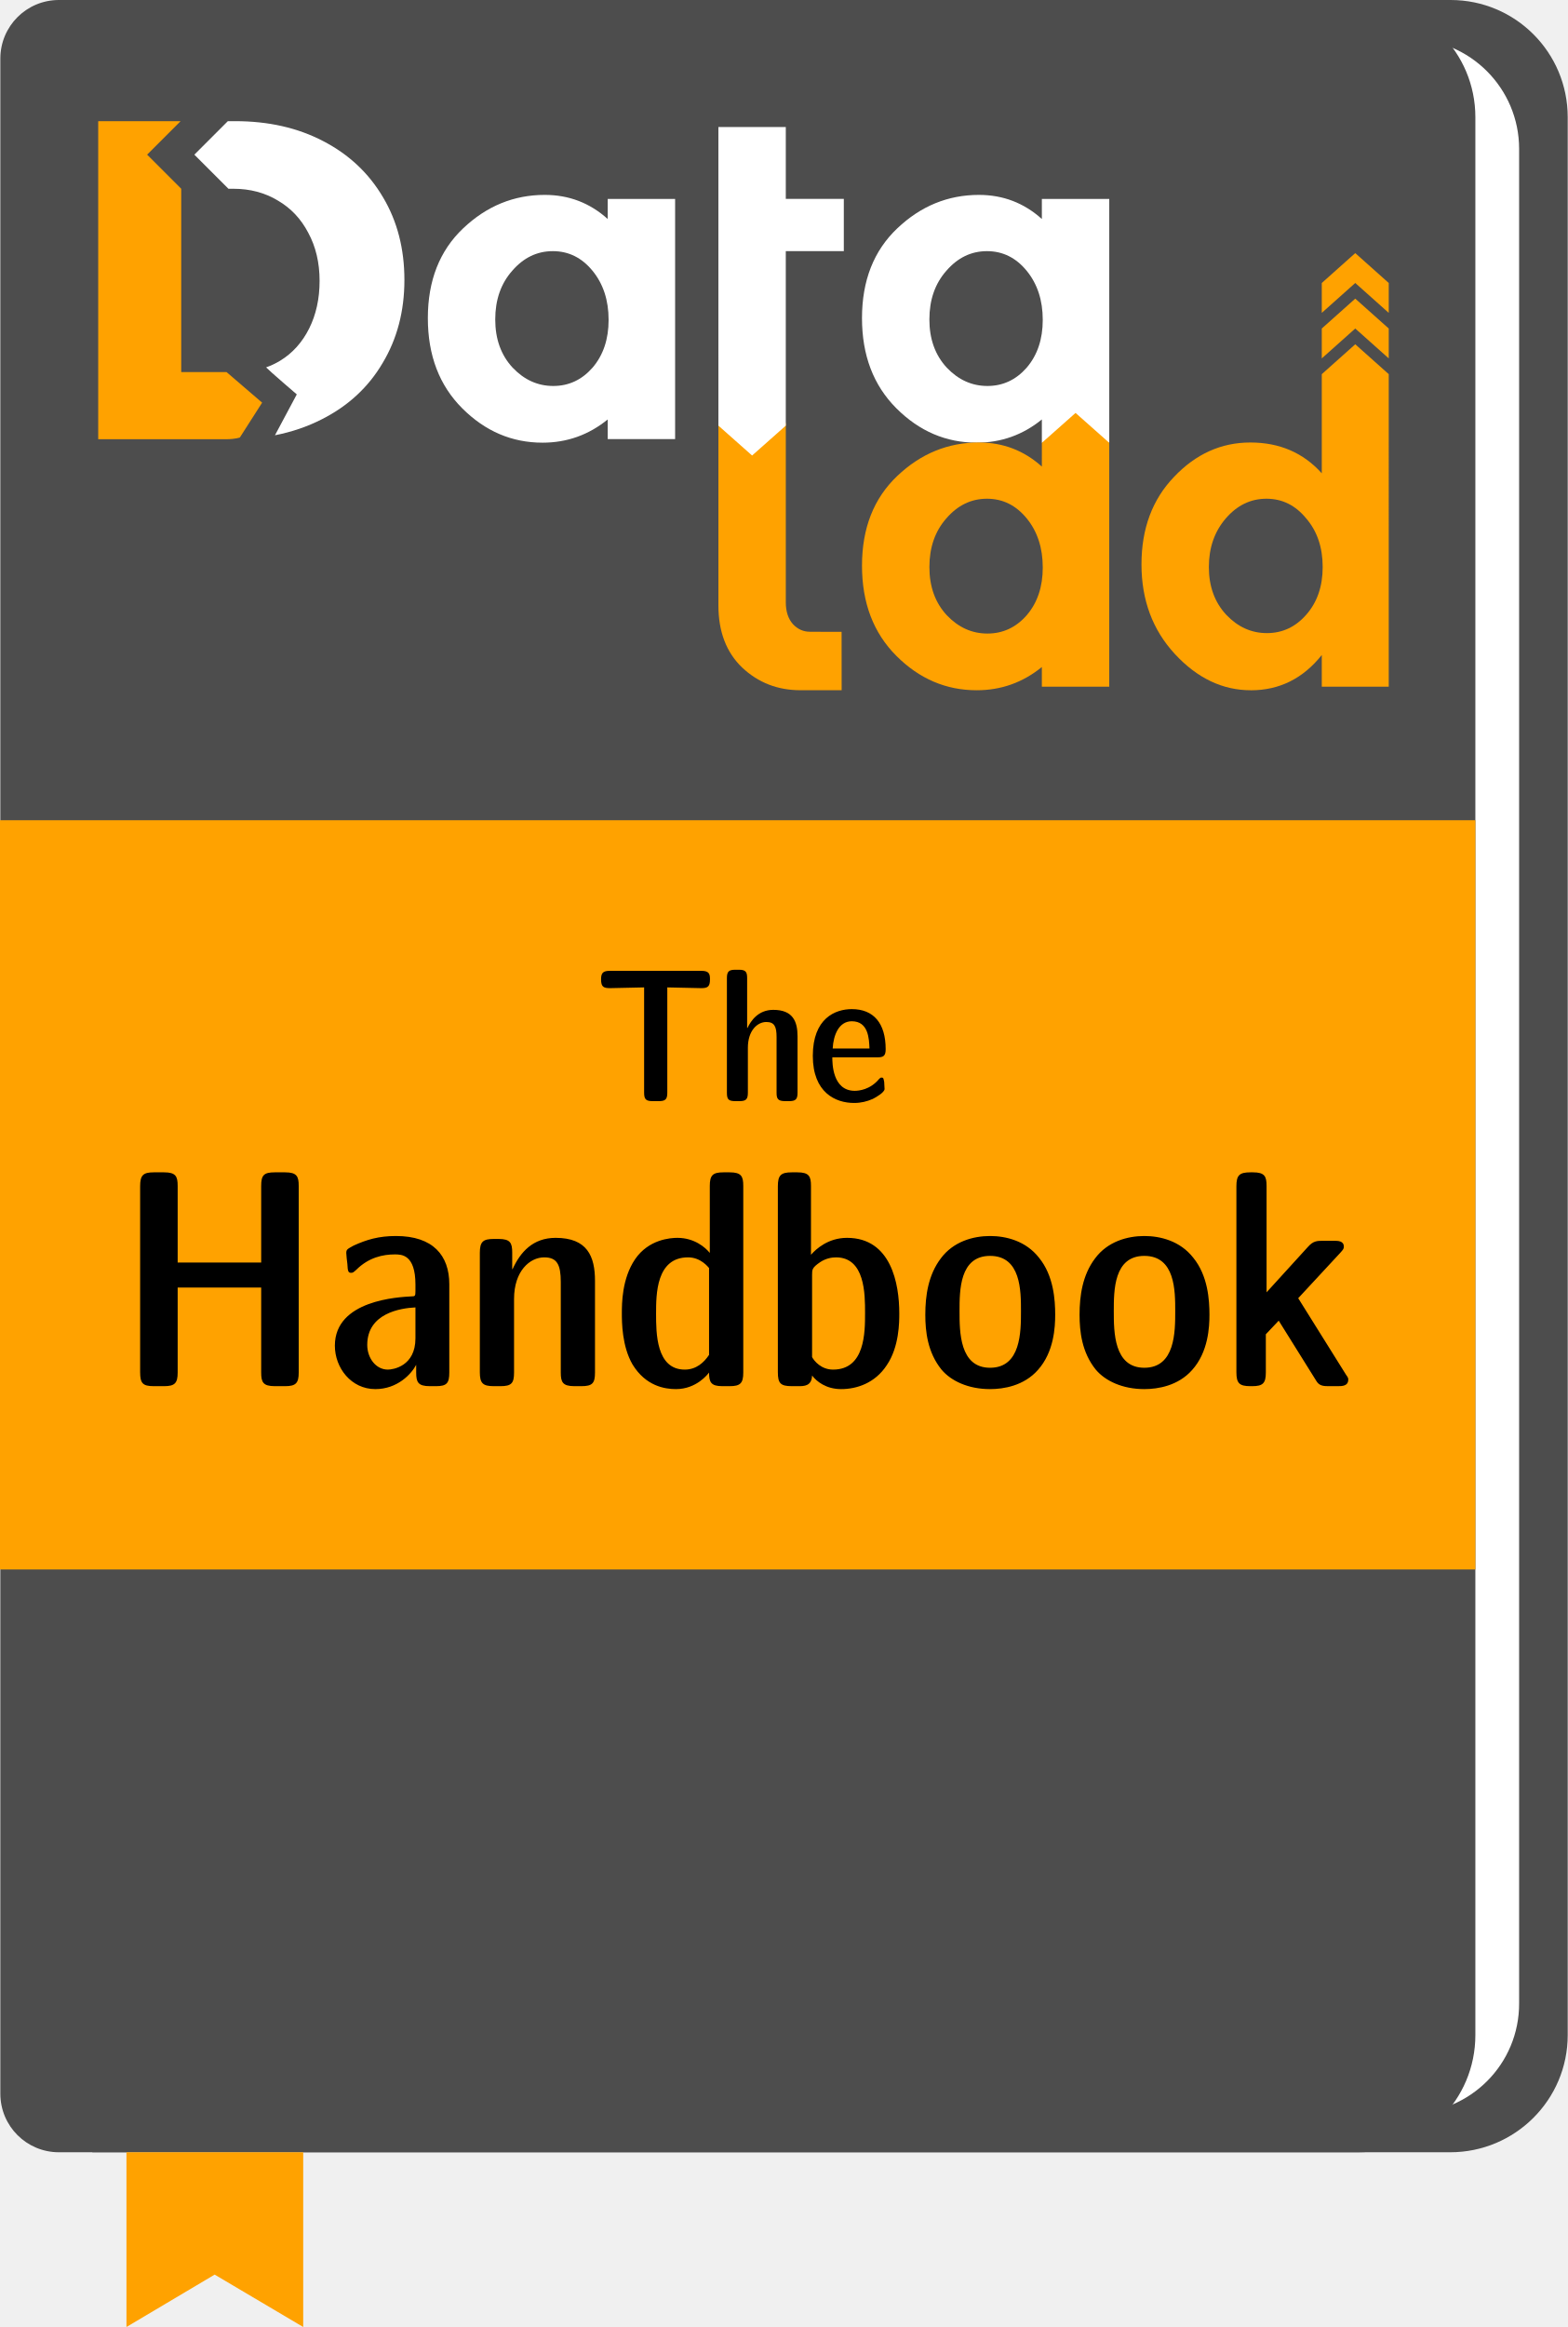
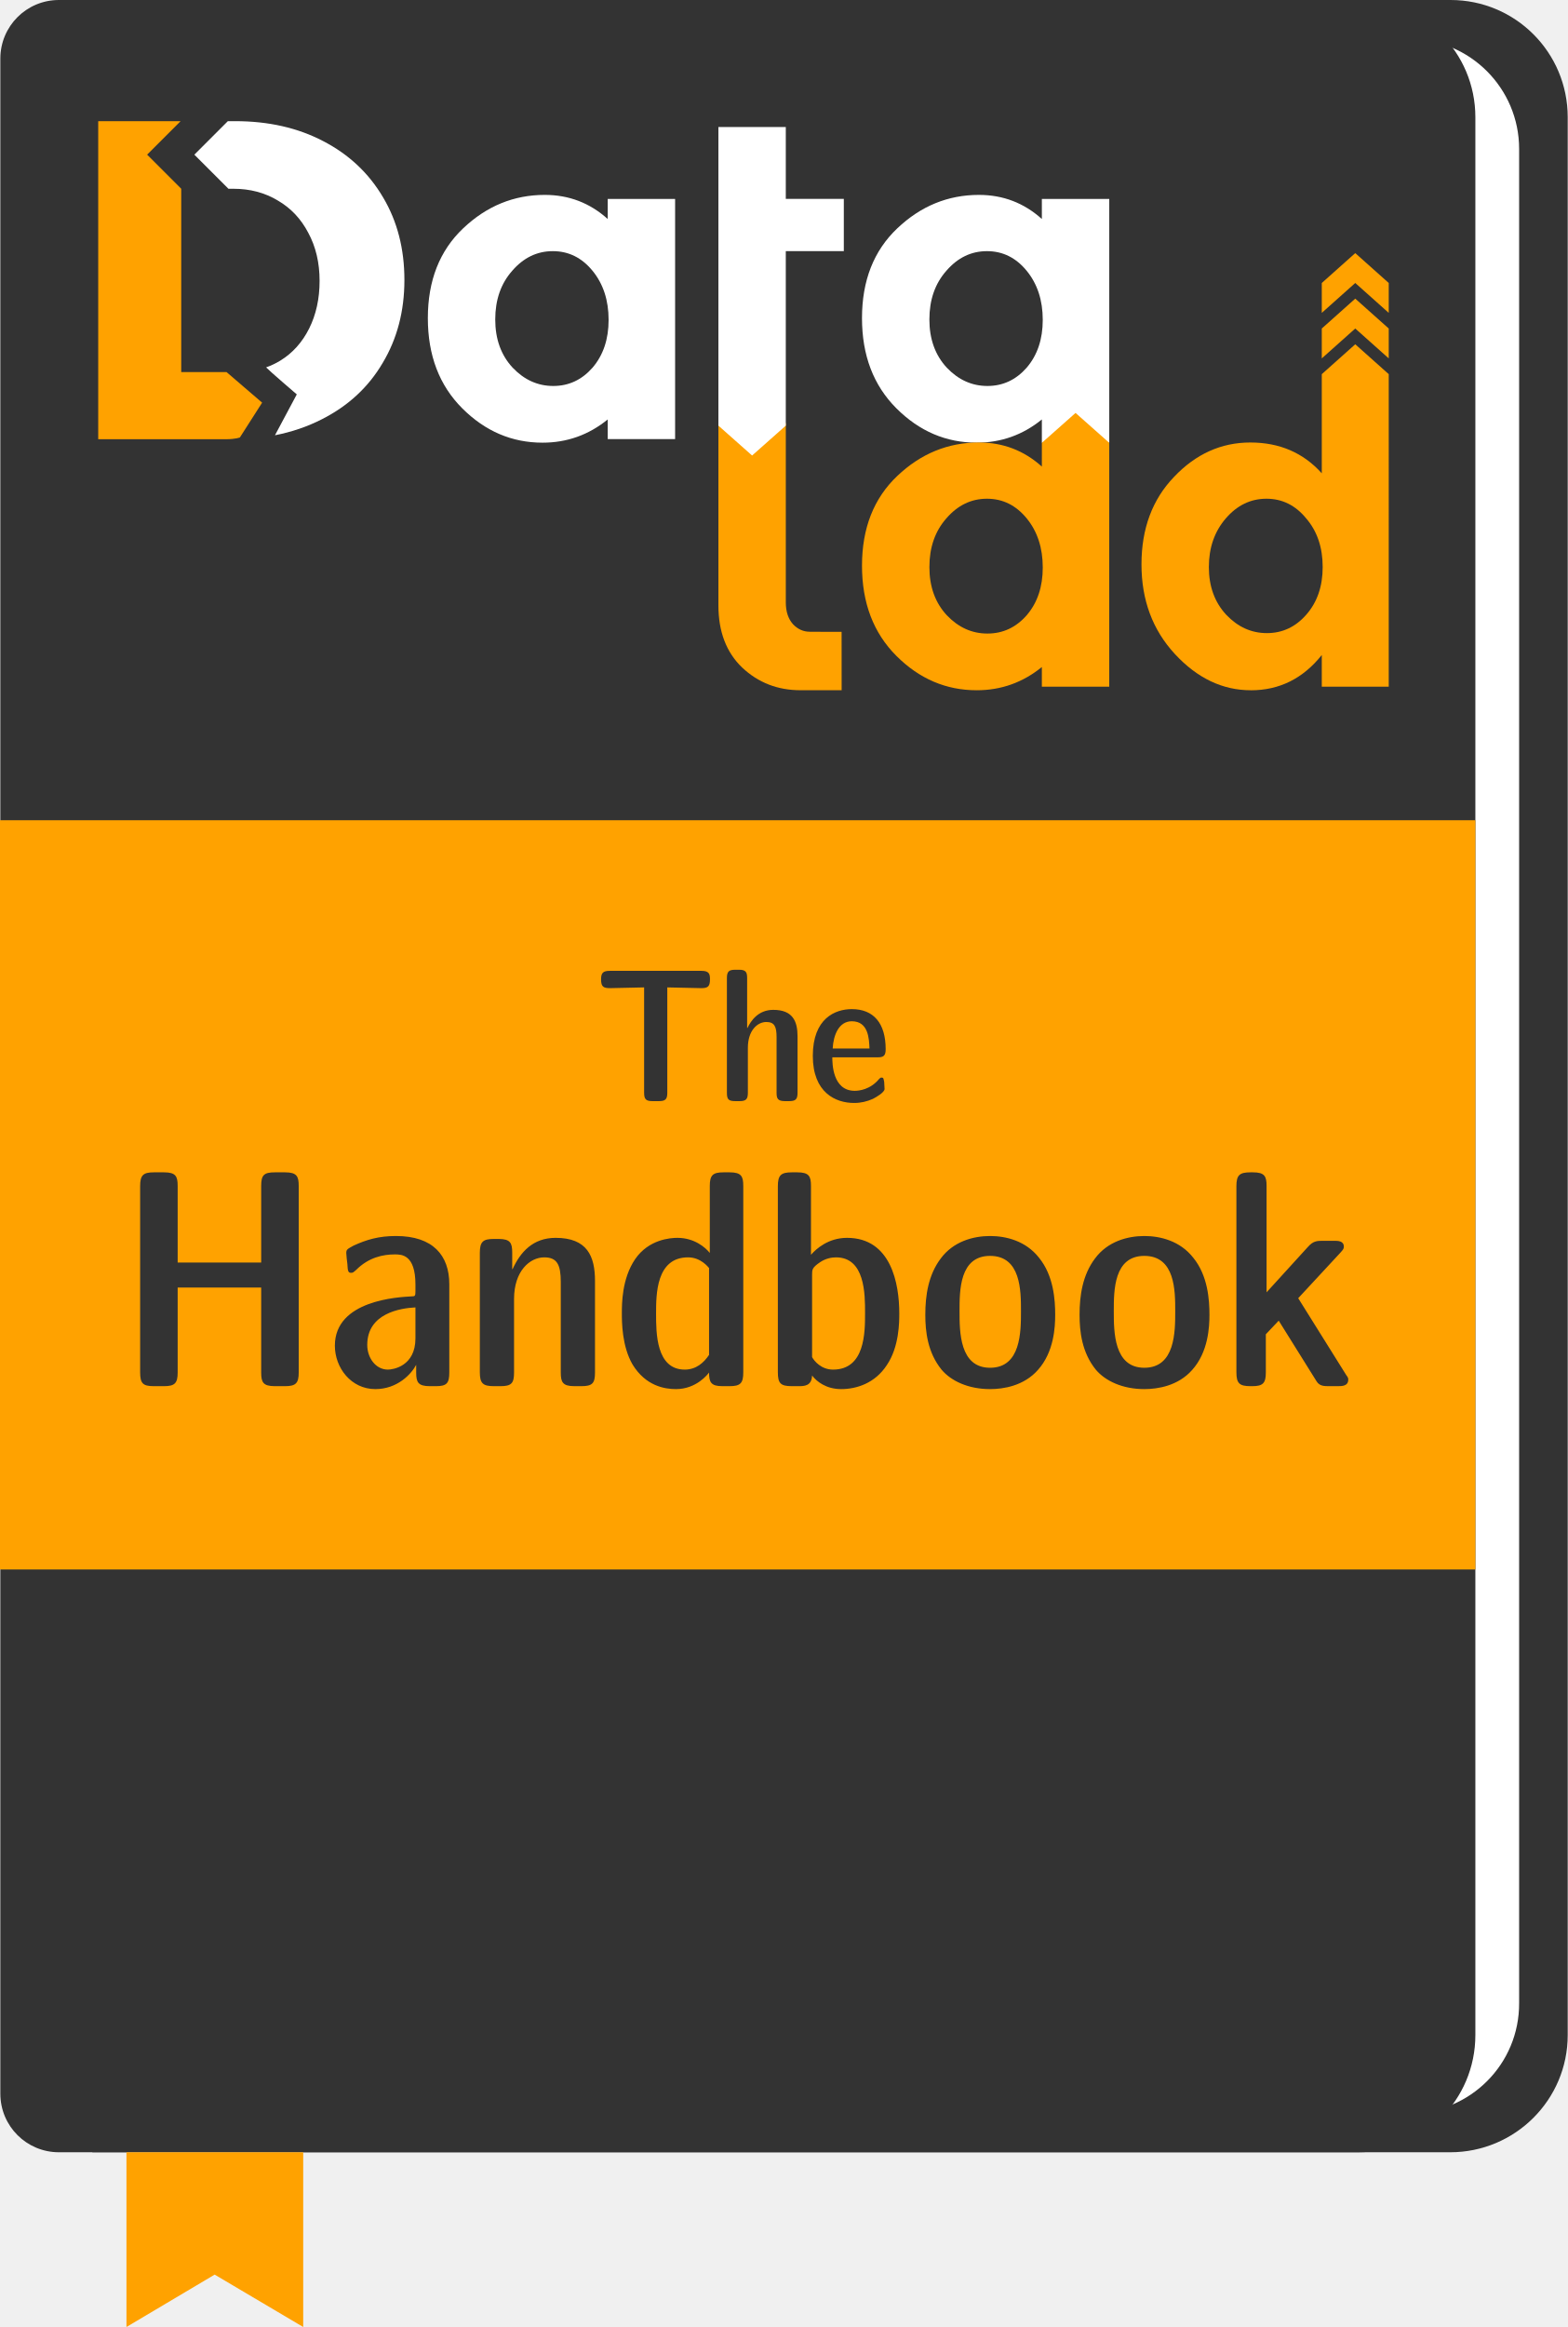
<svg xmlns="http://www.w3.org/2000/svg" width="120.385mm" height="178.647mm" viewBox="0 0 120.385 178.647" version="1.1" id="svg8">
  <defs id="defs2" />
  <g id="layer1" transform="translate(83.15598,-69.84529)">
    <g id="g1263" transform="matrix(0.2645833,0,0,0.2645833,-149.9633,32.16862)">
-       <path id="path1251" d="M 673.4,766.9 H 279.3 V 142.4 h 394.2 c 18.8,0 34,15.2 34,34 v 556.5 c 0,18.8 -15.3,34 -34.1,34 z" class="st0" style="fill:#4d4d4d" />
+       <path id="path1251" d="M 673.4,766.9 H 279.3 V 142.4 h 394.2 c 18.8,0 34,15.2 34,34 v 556.5 c 0,18.8 -15.3,34 -34.1,34 z" class="st0" style="fill:#333;fill-opacity:1" />
      <path id="path1253" d="m 661.5,755.6 h -379 V 153.7 h 379 c 17.6,0 31.9,14.3 31.9,31.9 v 538 c 0.1,17.7 -14.2,32 -31.9,32 z" class="st1" style="fill:white" />
-       <path id="path1255" d="M 646.7,766.9 H 269.6 c -9.4,0 -17,-7.6 -17,-17 V 159.4 c 0,-9.4 7.6,-17 17,-17 h 377.1 c 18.8,0 34,15.2 34,34 v 556.5 c 0,18.8 -15.2,34 -34,34 z" class="st0" style="fill:#4d4d4d" />
+       <path id="path1255" d="M 646.7,766.9 H 269.6 c -9.4,0 -17,-7.6 -17,-17 V 159.4 c 0,-9.4 7.6,-17 17,-17 h 377.1 c 18.8,0 34,15.2 34,34 v 556.5 c 0,18.8 -15.2,34 -34,34 z" class="st0" style="fill:#333;fill-opacity:1" />
      <rect id="rect1257" height="217.4" width="428.2" class="st2" y="380.4" x="252.5" style="fill:#ffa200;fill-opacity:1" />
      <polygon id="polygon1261" points="289.2,766.9 289.2,817.6 314.8,802.4 340.5,817.6 340.5,766.9 " class="st2" style="fill:#ffa200;fill-opacity:1" />
    </g>
    <g id="g1076" transform="matrix(1.349361,0,0,1.349361,-75.61356,79.14762)">
      <g transform="translate(-10.07621,-8.721249)" style="display:inline" id="layer8">
        <g id="flowRoot4504-8-4" style="font-style:normal;font-variant:normal;font-weight:bold;font-stretch:normal;font-size:20px;line-height:25px;font-family:Arial;-inkscape-font-specification:'Arial, Bold';text-align:start;letter-spacing:0px;word-spacing:0px;writing-mode:lr-tb;text-anchor:start;display:inline;opacity:1;fill:black;fill-opacity:1;stroke:none;stroke-width:1px;stroke-linecap:butt;stroke-linejoin:miter;stroke-opacity:1" transform="matrix(0.2645833,0,0,0.2645833,23.91175,-45.38854)" aria-label="lad">
          <path id="path4584-3" style="font-style:normal;font-variant:normal;font-weight:bold;font-stretch:normal;font-size:96px;font-family:'Montserrat Alternates';-inkscape-font-specification:'Montserrat Alternates Bold';fill:#ffa200;fill-opacity:1" d="m 95.601,269.443 -0.001,38.523 c -5.7e-5,1.984 0.513,3.552 1.537,4.704 1.024,1.088 2.24,1.632 3.648,1.632 2.688,0 3.651,0.033 6.816,0.021 l 0.01,12.552 c -5.187,0.009 -3.85,0.003 -8.842,0.003 -4.928,0 -9.12,-1.632 -12.576,-4.896 -3.392,-3.264 -5.088,-7.712 -5.088,-13.344 v -39.194 z" />
        </g>
        <path id="path4588-1" style="font-style:normal;font-variant:normal;font-weight:bold;font-stretch:normal;font-size:96px;line-height:25px;font-family:'Montserrat Alternates';-inkscape-font-specification:'Montserrat Alternates Bold';text-align:start;letter-spacing:0px;word-spacing:0px;writing-mode:lr-tb;text-anchor:start;opacity:1;fill:#ffa200;fill-opacity:1;stroke:none;stroke-width:0.265px;stroke-linecap:butt;stroke-linejoin:miter;stroke-opacity:1" d="m 75.67,41.099 c -1.609,0 -3.048,-0.686 -4.318,-2.057 -1.27,-1.372 -1.905,-3.073 -1.905,-5.105 0,-2.032 0.618,-3.691 1.854,-4.978 1.236,-1.304 2.684,-1.956 4.343,-1.956 1.659,0 3.014,0.584 4.064,1.753 l 1.77e-4,-5.641 1.905,-1.7 1.905,1.7 -1.77e-4,17.782 h -3.81 v -1.803 c -1.067,1.338 -2.413,2.007 -4.039,2.007 z m -2.388,-7.01 c 0,1.101 0.33,2.007 0.991,2.718 0.66,0.694 1.431,1.041 2.311,1.041 0.881,0 1.626,-0.347 2.235,-1.041 0.627,-0.711 0.94,-1.617 0.94,-2.718 0,-1.118 -0.313,-2.04 -0.94,-2.769 -0.61,-0.745 -1.363,-1.118 -2.261,-1.118 -0.897,0 -1.668,0.373 -2.311,1.118 -0.643,0.745 -0.965,1.668 -0.965,2.769 z" />
        <g id="flowRoot4504-6" style="font-style:normal;font-variant:normal;font-weight:bold;font-stretch:normal;font-size:20px;line-height:25px;font-family:Arial;-inkscape-font-specification:'Arial, Bold';text-align:start;letter-spacing:0px;word-spacing:0px;writing-mode:lr-tb;text-anchor:start;opacity:1;fill:white;fill-opacity:1;stroke:none;stroke-width:1px;stroke-linecap:butt;stroke-linejoin:miter;stroke-opacity:1" transform="matrix(0.2645833,0,0,0.2645833,-10.02205,-59.47353)" aria-label="data">
          <path id="path4612-4" style="font-style:normal;font-variant:normal;font-weight:bold;font-stretch:normal;font-size:96px;font-family:'Montserrat Alternates';-inkscape-font-specification:'Montserrat Alternates Bold';fill:white;fill-opacity:1" d="m 171.533,326.878 q -9.888,0 -17.28,-7.392 -7.392,-7.392 -7.392,-19.392 0,-12.096 7.584,-19.296 7.584,-7.2 17.568,-7.2 7.776,0 13.536,5.184 v -4.32 h 14.496 v 51.648 h -14.496 v -4.224 q -6.144,4.992 -14.016,4.992 z m -10.176,-26.496 q 0,6.336 3.744,10.368 3.744,3.936 8.736,3.936 4.992,0 8.448,-3.936 3.456,-4.032 3.456,-10.272 0,-6.336 -3.456,-10.56 -3.456,-4.224 -8.544,-4.224 -5.088,0 -8.736,4.224 -3.648,4.128 -3.648,10.464 z" />
          <path id="path4616-0" style="font-style:normal;font-variant:normal;font-weight:bold;font-stretch:normal;font-size:96px;font-family:'Montserrat Alternates';-inkscape-font-specification:'Montserrat Alternates Bold';fill:white;fill-opacity:1" d="m 264.913,326.878 c -6.592,0 -12.352,-2.464 -17.28,-7.392 -4.928,-4.928 -7.392,-11.392 -7.392,-19.392 0,-8.064 2.528,-14.496 7.584,-19.296 5.056,-4.8 10.912,-7.2 17.568,-7.2 5.184,0 9.696,1.728 13.536,5.184 v -4.32 h 14.496 v 52.441 h -14.496 v -5.017 c -4.096,3.328 -8.768,4.992 -14.016,4.992 z m -10.176,-26.496 c 0,4.224 1.248,7.68 3.744,10.368 2.496,2.624 5.408,3.936 8.736,3.936 3.328,0 6.144,-1.312 8.448,-3.936 2.304,-2.688 3.456,-6.112 3.456,-10.272 0,-4.224 -1.152,-7.744 -3.456,-10.56 -2.304,-2.816 -5.152,-4.224 -8.544,-4.224 -3.392,0 -6.304,1.408 -8.736,4.224 -2.432,2.752 -3.648,6.24 -3.648,10.464 z" />
          <path id="path4614-2" style="font-style:normal;font-variant:normal;font-weight:bold;font-stretch:normal;font-size:96px;font-family:'Montserrat Alternates';-inkscape-font-specification:'Montserrat Alternates Bold';fill:white;fill-opacity:1" d="m 209.357,326.428 4e-5,-17.791 -7.6e-4,-49.632 14.496,-10e-6 v 15.456 h 12.48 v 11.232 h -12.48 l -10e-4,22.272 -3e-5,15.25 -7.247,6.425 -7.247,-6.425" />
        </g>
        <path id="path1711-6-2-1" d="m 17.453,8.721 -1.906,1.906 1.94,1.94 h 0.283 c 0.947,0 1.79,0.224 2.53,0.671 0.74,0.43 1.316,1.041 1.729,1.833 0.43,0.792 0.645,1.704 0.645,2.736 0,1.015 -0.198,1.919 -0.594,2.711 -0.396,0.792 -0.947,1.403 -1.652,1.833 -0.253,0.154 -0.519,0.279 -0.798,0.378 0.195,0.207 1.746,1.537 1.746,1.537 l -1.241,2.325 c 0.958,-0.187 1.847,-0.49 2.668,-0.91 1.497,-0.757 2.65,-1.824 3.459,-3.201 0.826,-1.377 1.239,-2.952 1.239,-4.724 0,-1.773 -0.405,-3.339 -1.213,-4.698 C 25.479,11.682 24.343,10.614 22.88,9.857 21.435,9.1 19.765,8.721 17.872,8.721 Z" style="font-style:normal;font-variant:normal;font-weight:bold;font-stretch:normal;font-size:192px;line-height:25px;font-family:Montserrat;-inkscape-font-specification:'Montserrat Bold';text-align:start;letter-spacing:0px;word-spacing:0px;writing-mode:lr-tb;text-anchor:start;fill:white;fill-opacity:1;stroke:none;stroke-width:0.134px;stroke-linecap:butt;stroke-linejoin:miter;stroke-opacity:1" />
        <path id="path4586-7" style="font-style:normal;font-variant:normal;font-weight:bold;font-stretch:normal;font-size:96px;line-height:25px;font-family:'Montserrat Alternates';-inkscape-font-specification:'Montserrat Alternates Bold';text-align:start;letter-spacing:0px;word-spacing:0px;writing-mode:lr-tb;text-anchor:start;opacity:1;fill:#ffa200;fill-opacity:1;stroke:none;stroke-width:0.265px;stroke-linecap:butt;stroke-linejoin:miter;stroke-opacity:1" d="m 60.07,41.099 c -1.744,0 -3.268,-0.652 -4.572,-1.956 -1.304,-1.304 -1.956,-3.014 -1.956,-5.131 0,-2.134 0.669,-3.835 2.007,-5.105 1.338,-1.27 2.887,-1.905 4.648,-1.905 1.372,0 2.565,0.457 3.581,1.372 l 2.88e-4,-1.353 1.917,-1.7 1.917,1.7 1.12e-4,13.875 h -3.835 v -1.118 c -1.084,0.881 -2.32,1.321 -3.708,1.321 z m -2.692,-7.01 c 0,1.118 0.33,2.032 0.991,2.743 0.66,0.694 1.431,1.041 2.311,1.041 0.881,0 1.626,-0.347 2.235,-1.041 0.61,-0.711 0.914,-1.617 0.914,-2.718 0,-1.118 -0.305,-2.049 -0.914,-2.794 -0.61,-0.745 -1.363,-1.118 -2.261,-1.118 -0.897,0 -1.668,0.373 -2.311,1.118 -0.643,0.728 -0.965,1.651 -0.965,2.769 z" />
        <path id="rect2037" d="m 79.708,20.518 1.905,-1.7 1.905,1.7 V 22.218 l -1.905,-1.7 -1.905,1.7 z" style="opacity:1;fill:#ffa200;fill-opacity:1;fill-rule:evenodd;stroke:none;stroke-width:1.058;stroke-linecap:butt;stroke-linejoin:miter;stroke-miterlimit:4;stroke-dasharray:none;stroke-opacity:0" />
        <path id="rect2037-6" d="m 79.708,17.928 1.905,-1.7 1.905,1.7 v 1.7 l -1.905,-1.7 -1.905,1.7 z" style="display:inline;opacity:1;fill:#ffa200;fill-opacity:1;fill-rule:evenodd;stroke:none;stroke-width:1.058;stroke-linecap:butt;stroke-linejoin:miter;stroke-miterlimit:4;stroke-dasharray:none;stroke-opacity:0" />
      </g>
      <g transform="translate(-10.07621,-8.721249)" id="layer9">
        <path id="path1711-6-2-1-9" d="m 10.076,8.721 v 18.096 c 0,0 6.724,0.002 7.276,0 0.552,-0.002 0.786,-0.101 0.786,-0.101 l 1.266,-1.98 -2.026,-1.74 h -2.578 v -10.429 l -0.9,-0.9 -1.04,-1.04 -5.55e-4,-2.68e-4 c 1.3e-4,1.33e-4 0.958,-0.957 1.906,-1.906 z" style="font-style:normal;font-variant:normal;font-weight:bold;font-stretch:normal;font-size:192px;line-height:25px;font-family:Montserrat;-inkscape-font-specification:'Montserrat Bold';text-align:start;letter-spacing:0px;word-spacing:0px;writing-mode:lr-tb;text-anchor:start;fill:#ffa200;fill-opacity:1;stroke:none;stroke-width:0.134px;stroke-linecap:butt;stroke-linejoin:miter;stroke-opacity:1" />
      </g>
    </g>
-     <g id="g1284" transform="matrix(1.808259,0,0,1.808259,-179.877,-143.4054)">
-       <g id="g1290" transform="translate(-8.720491,-3.81916)">
-         <text xml:space="preserve" style="font-style:normal;font-variant:normal;font-weight:normal;font-stretch:normal;font-size:8.033px;line-height:114%;font-family:'Latin Modern Sans Demi Cond';-inkscape-font-specification:'Latin Modern Sans Demi Cond';text-align:start;letter-spacing:0px;word-spacing:0px;text-anchor:start;fill:black;fill-opacity:1;stroke:none;stroke-width:0.321px;stroke-linecap:butt;stroke-linejoin:miter;stroke-opacity:1" x="87.469" y="168.501" id="text1182">
-           <tspan id="tspan1180" x="87.469" y="168.501" style="stroke-width:0.321px">The</tspan>
+     <g id="g1284" transform="matrix(1.808259,0,0,1.808259,-179.877,-143.4054)" style="fill:#333;fill-opacity:1">
+       <g id="g1290" transform="translate(-8.720491,-3.81916)" style="fill:#333;fill-opacity:1">
+         <text xml:space="preserve" style="font-style:normal;font-variant:normal;font-weight:normal;font-stretch:normal;font-size:8.033px;line-height:114%;font-family:'Latin Modern Sans Demi Cond';-inkscape-font-specification:'Latin Modern Sans Demi Cond';text-align:start;letter-spacing:0px;word-spacing:0px;text-anchor:start;fill:#333;fill-opacity:1;stroke:none;stroke-width:0.321px;stroke-linecap:butt;stroke-linejoin:miter;stroke-opacity:1" x="87.469" y="168.501" id="text1182">
+           <tspan id="tspan1180" x="87.469" y="168.501" style="stroke-width:0.321px;fill:#333;fill-opacity:1">The</tspan>
        </text>
-         <text xml:space="preserve" style="font-style:normal;font-variant:normal;font-weight:normal;font-stretch:normal;font-size:13.071px;line-height:114%;font-family:'Latin Modern Sans Demi Cond';-inkscape-font-specification:'Latin Modern Sans Demi Cond';text-align:start;letter-spacing:0px;word-spacing:0px;text-anchor:start;fill:black;fill-opacity:1;stroke:none;stroke-width:0.523px;stroke-linecap:butt;stroke-linejoin:miter;stroke-opacity:1" x="67.096" y="180.601" id="text1186">
-           <tspan id="tspan1184" x="67.096" y="180.601" style="stroke-width:0.523px">Handbook</tspan>
+         <text xml:space="preserve" style="font-style:normal;font-variant:normal;font-weight:normal;font-stretch:normal;font-size:13.071px;line-height:114%;font-family:'Latin Modern Sans Demi Cond';-inkscape-font-specification:'Latin Modern Sans Demi Cond';text-align:start;letter-spacing:0px;word-spacing:0px;text-anchor:start;fill:#333;fill-opacity:1;stroke:none;stroke-width:0.523px;stroke-linecap:butt;stroke-linejoin:miter;stroke-opacity:1" x="67.096" y="180.601" id="text1186">
+           <tspan id="tspan1184" x="67.096" y="180.601" style="stroke-width:0.523px;fill:#333;fill-opacity:1">Handbook</tspan>
        </text>
      </g>
    </g>
  </g>
  <style id="style1249" type="text/css">
	.st0{fill:#4D4D4D;}
	.st1{fill:#FFFFFF;}
	.st2{fill:#FBB03B;}
	.st3{fill:#333333;}
</style>
</svg>
